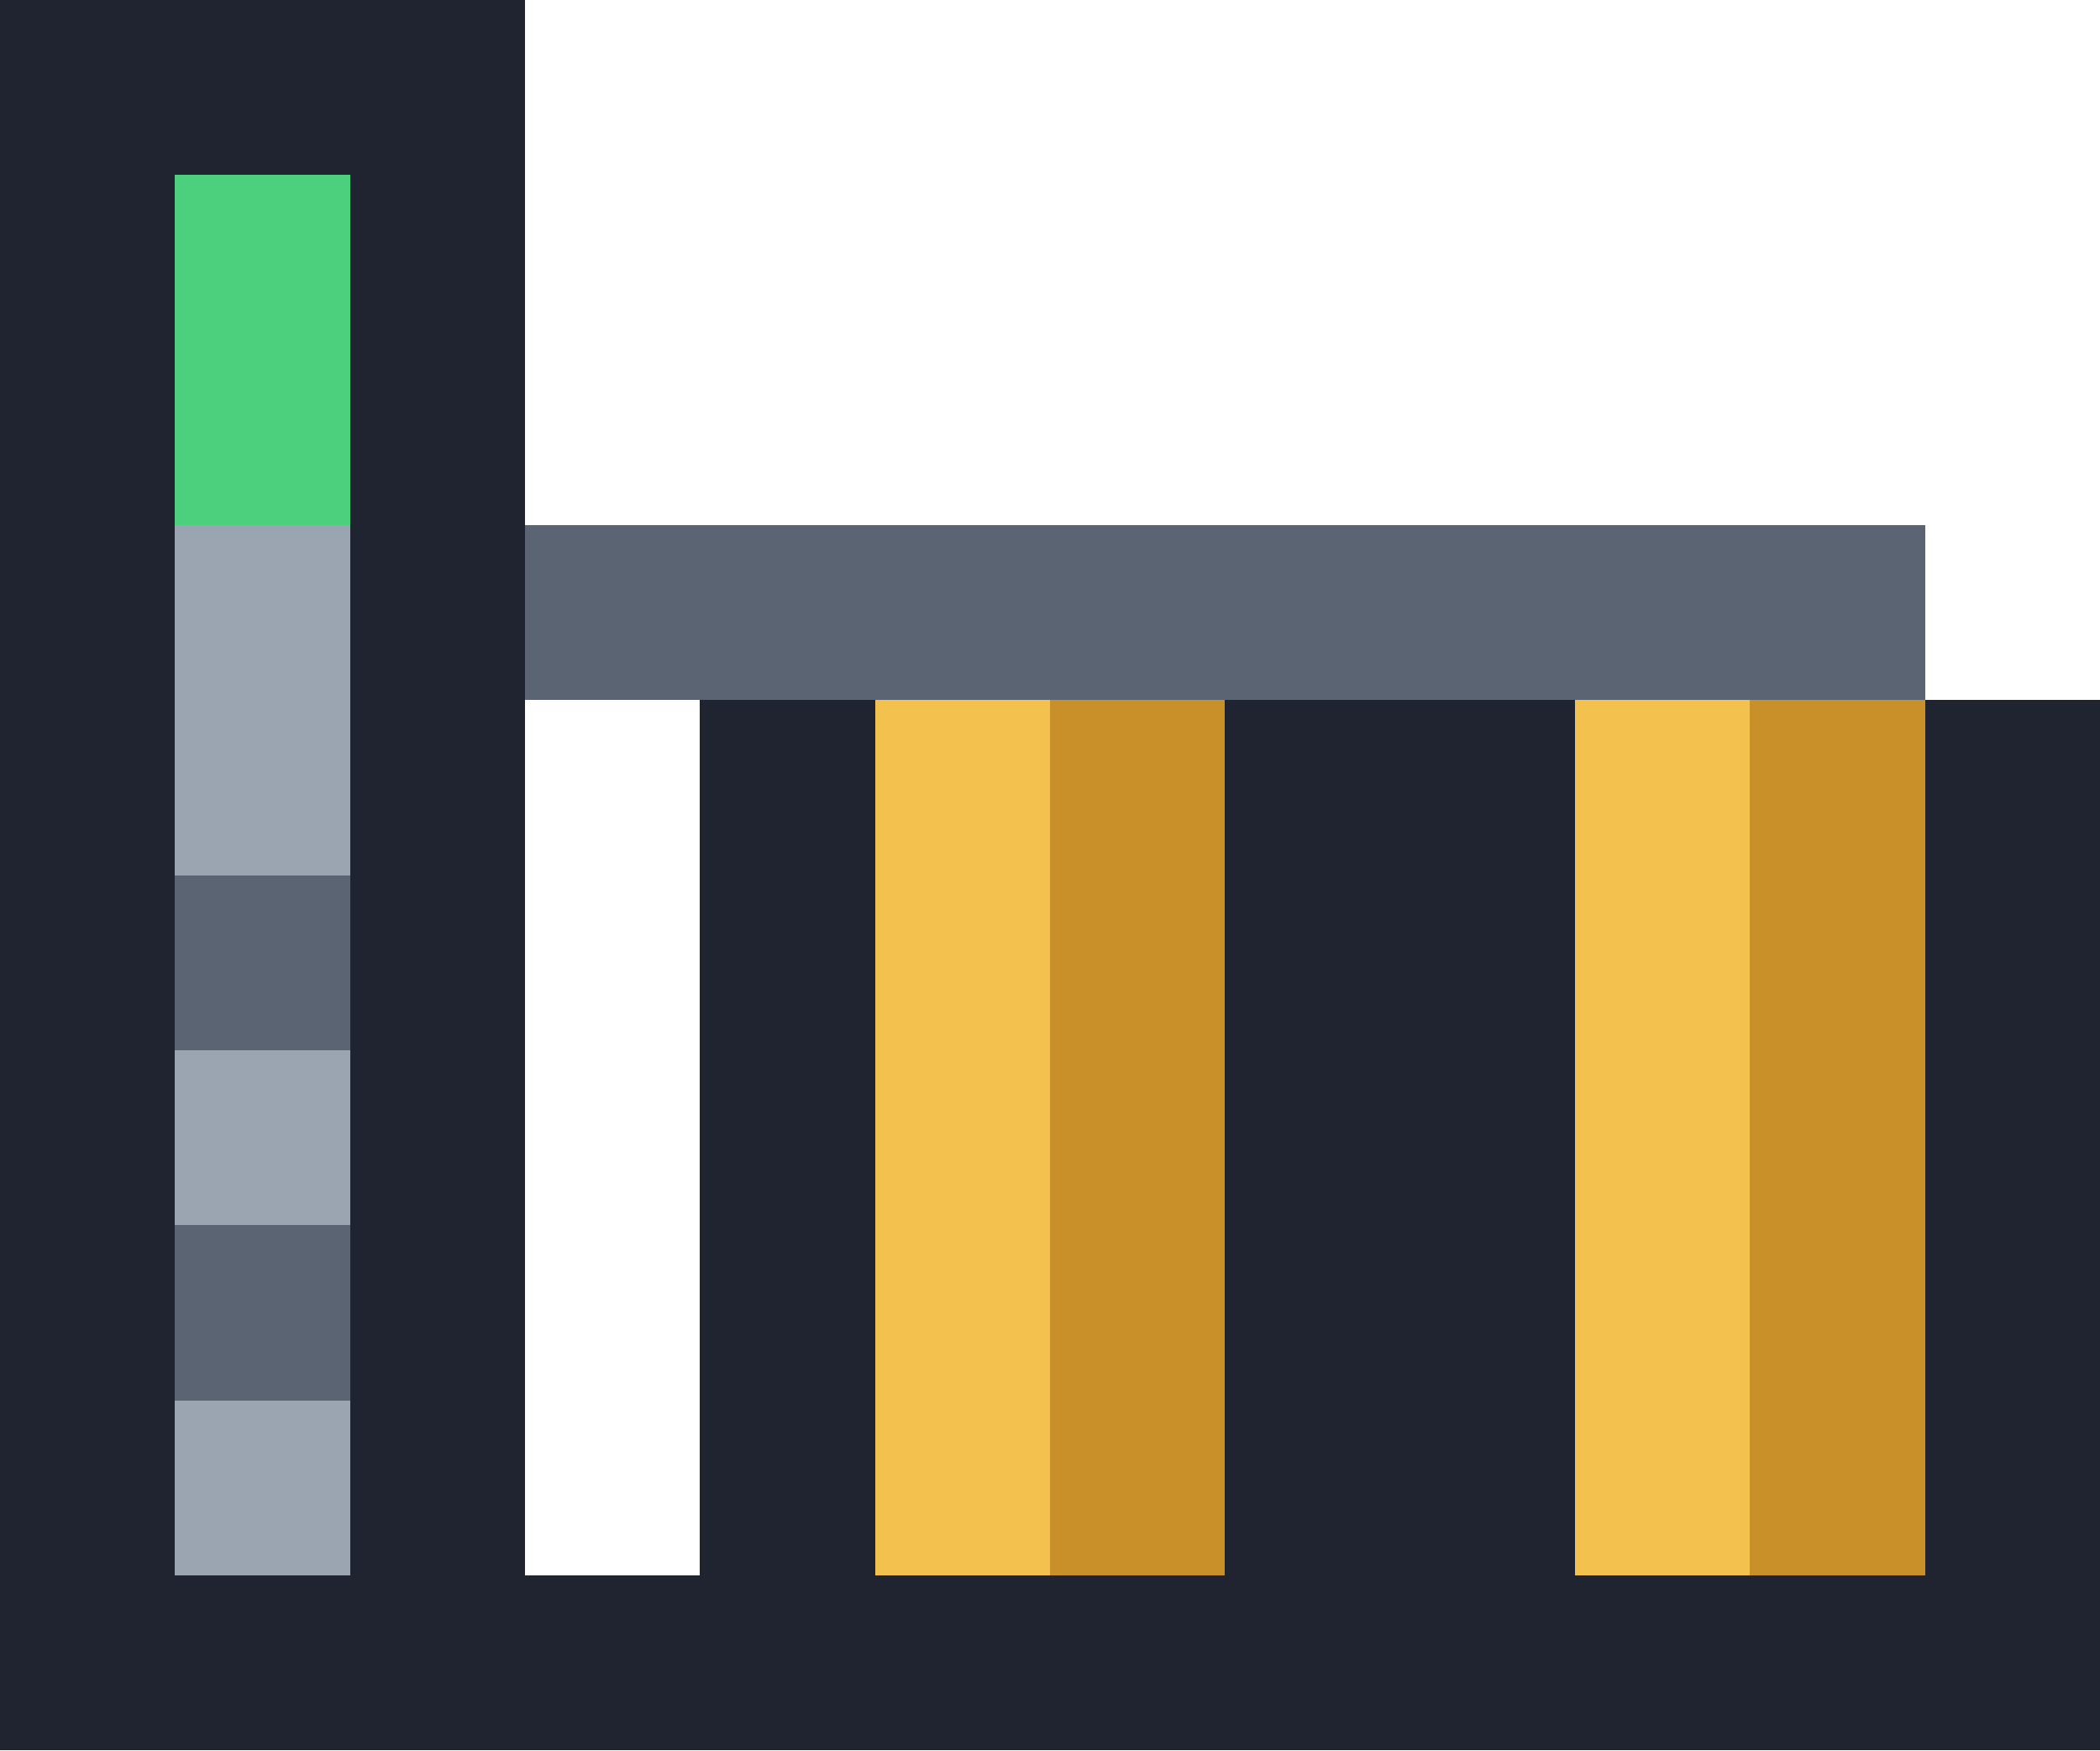
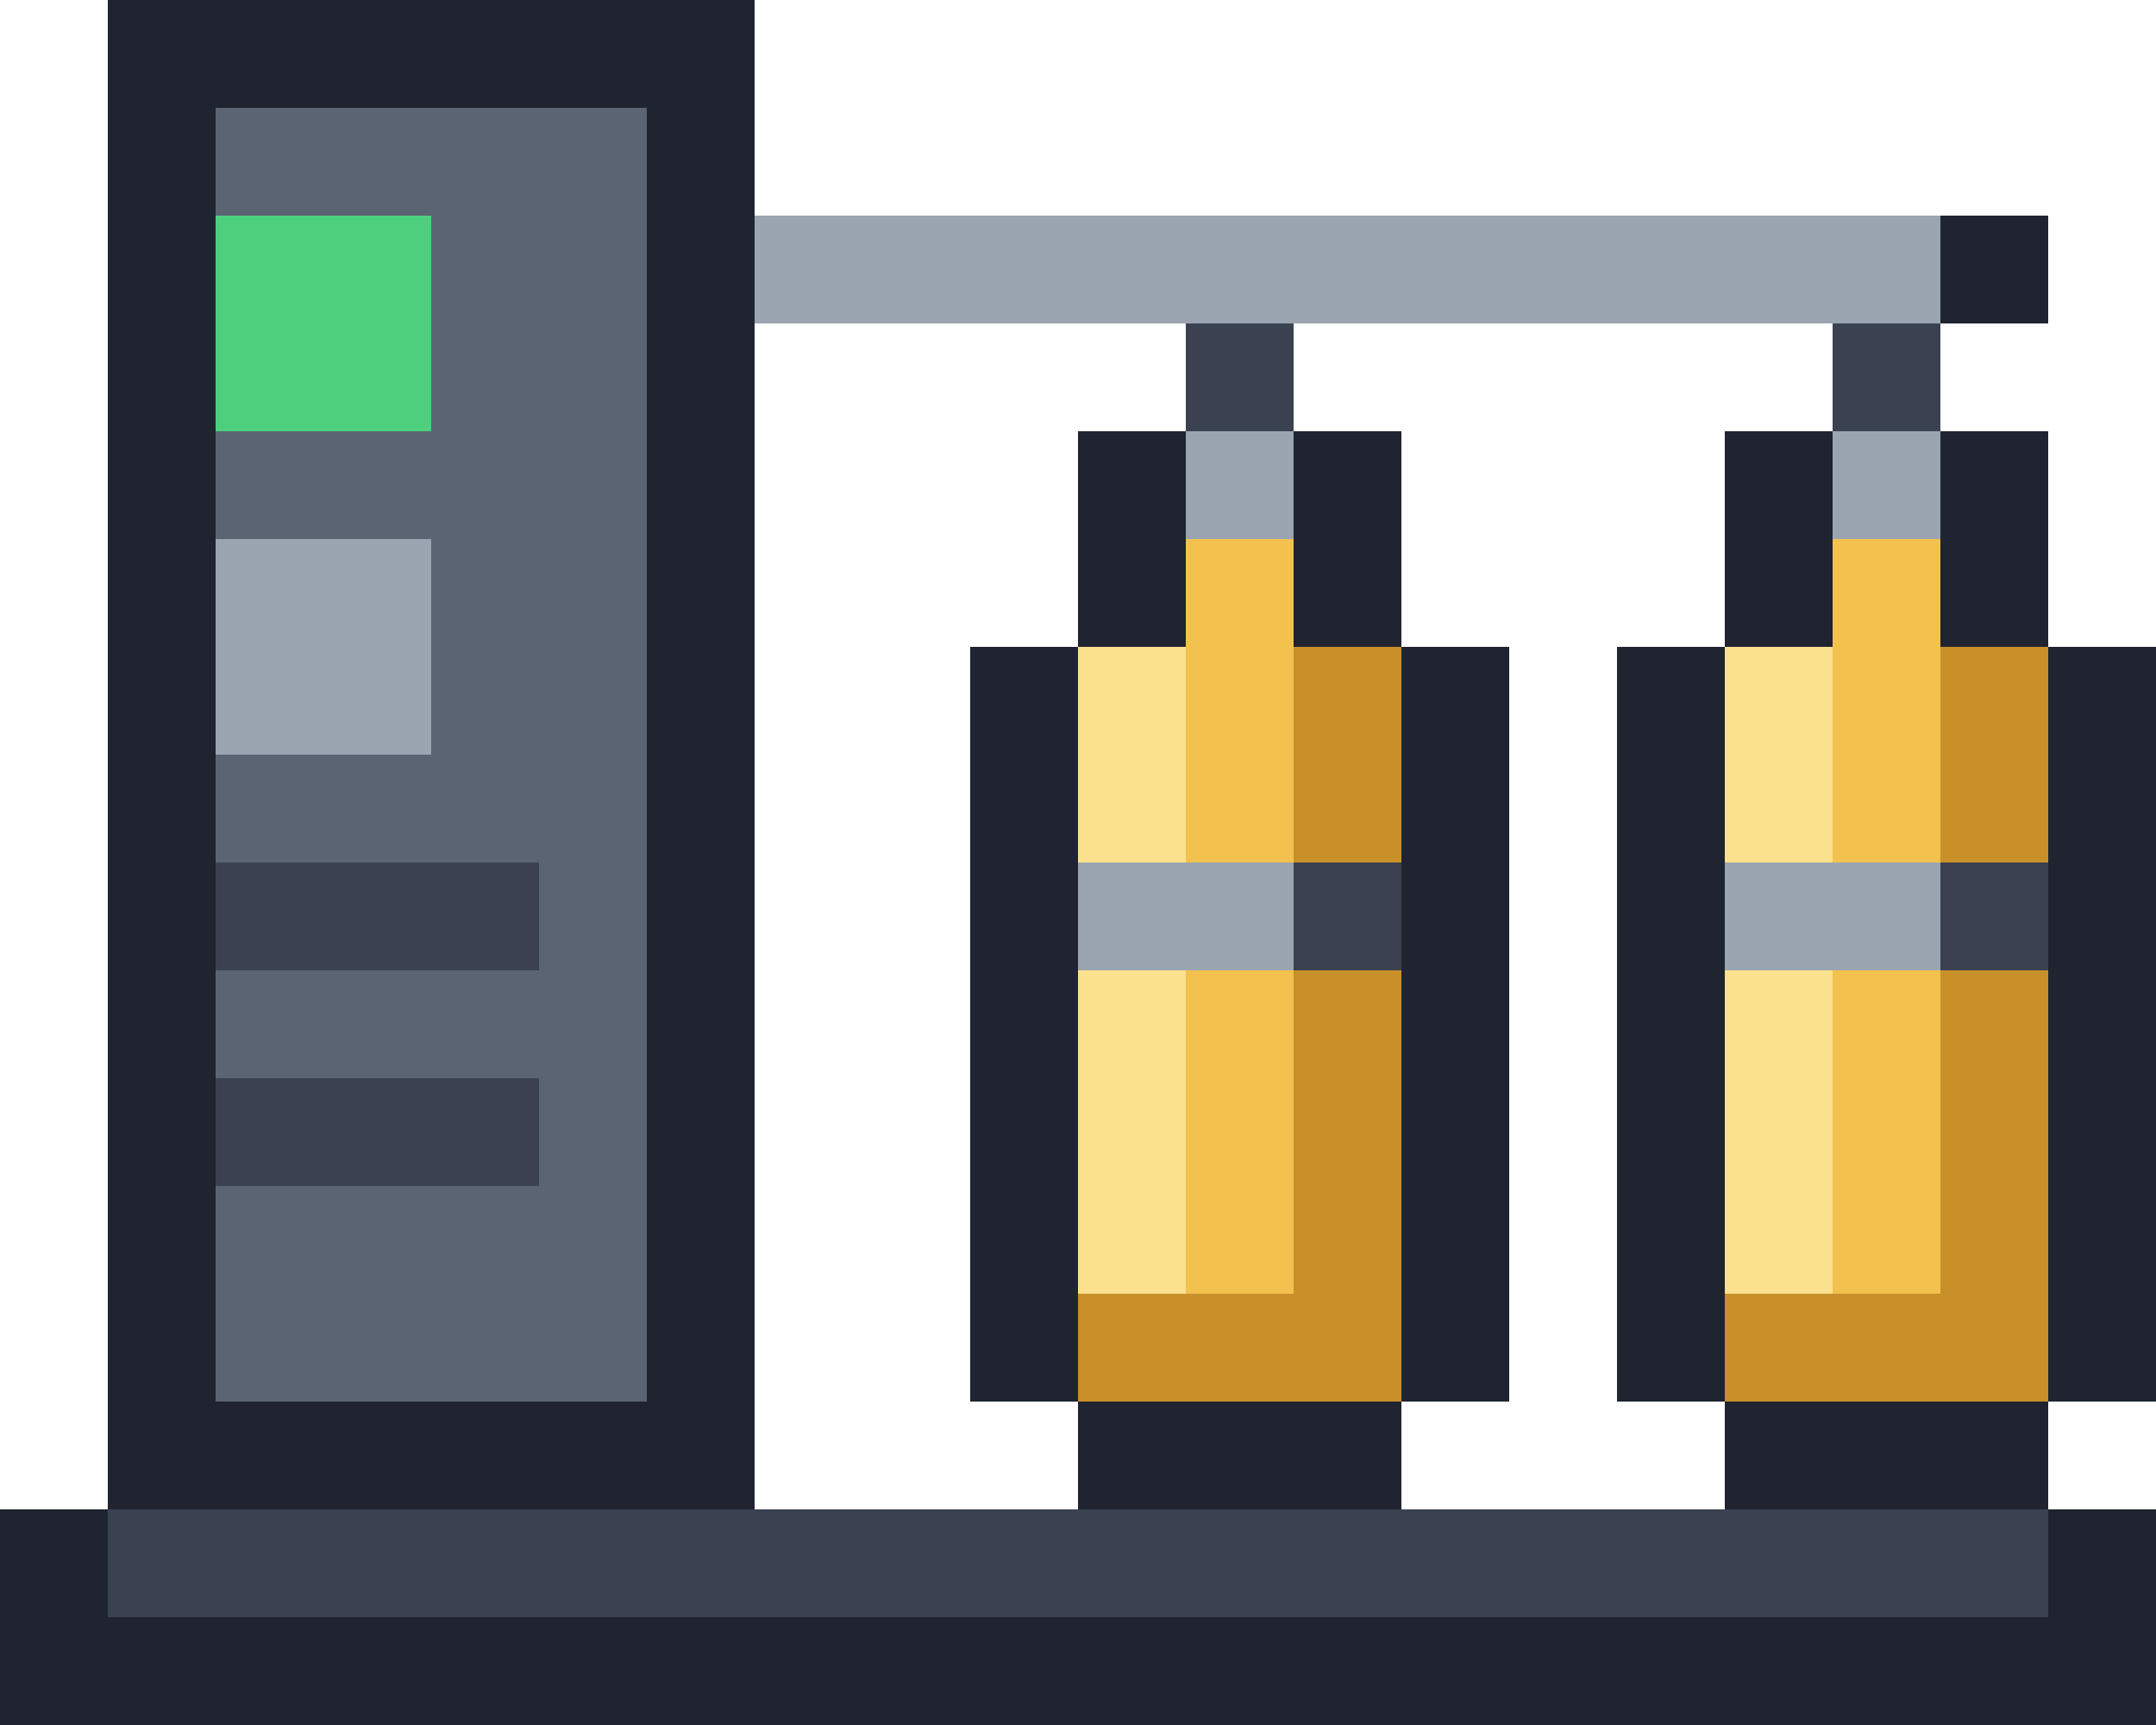
- <svg xmlns="http://www.w3.org/2000/svg" viewBox="0 0 12 10" shape-rendering="crispEdges">
-   <rect x="0" y="0" width="3" height="1" fill="#1f2430" />
-   <rect x="0" y="1" width="1" height="1" fill="#1f2430" />
-   <rect x="1" y="1" width="1" height="1" fill="#4cd07d" />
-   <rect x="2" y="1" width="1" height="1" fill="#1f2430" />
-   <rect x="0" y="2" width="1" height="1" fill="#1f2430" />
-   <rect x="1" y="2" width="1" height="1" fill="#4cd07d" />
-   <rect x="2" y="2" width="1" height="1" fill="#1f2430" />
-   <rect x="0" y="3" width="1" height="1" fill="#1f2430" />
-   <rect x="1" y="3" width="1" height="1" fill="#9aa5b1" />
-   <rect x="2" y="3" width="1" height="1" fill="#1f2430" />
-   <rect x="3" y="3" width="8" height="1" fill="#5b6472" />
-   <rect x="0" y="4" width="1" height="1" fill="#1f2430" />
-   <rect x="1" y="4" width="1" height="1" fill="#9aa5b1" />
-   <rect x="2" y="4" width="1" height="1" fill="#1f2430" />
-   <rect x="4" y="4" width="1" height="1" fill="#1f2430" />
-   <rect x="5" y="4" width="1" height="1" fill="#f2c14e" />
-   <rect x="6" y="4" width="1" height="1" fill="#c9902a" />
-   <rect x="7" y="4" width="2" height="1" fill="#1f2430" />
-   <rect x="9" y="4" width="1" height="1" fill="#f2c14e" />
-   <rect x="10" y="4" width="1" height="1" fill="#c9902a" />
-   <rect x="11" y="4" width="1" height="1" fill="#1f2430" />
-   <rect x="0" y="5" width="1" height="1" fill="#1f2430" />
-   <rect x="1" y="5" width="1" height="1" fill="#5b6472" />
-   <rect x="2" y="5" width="1" height="1" fill="#1f2430" />
-   <rect x="4" y="5" width="1" height="1" fill="#1f2430" />
-   <rect x="5" y="5" width="1" height="1" fill="#f2c14e" />
-   <rect x="6" y="5" width="1" height="1" fill="#c9902a" />
-   <rect x="7" y="5" width="2" height="1" fill="#1f2430" />
-   <rect x="9" y="5" width="1" height="1" fill="#f2c14e" />
-   <rect x="10" y="5" width="1" height="1" fill="#c9902a" />
-   <rect x="11" y="5" width="1" height="1" fill="#1f2430" />
-   <rect x="0" y="6" width="1" height="1" fill="#1f2430" />
-   <rect x="1" y="6" width="1" height="1" fill="#9aa5b1" />
-   <rect x="2" y="6" width="1" height="1" fill="#1f2430" />
-   <rect x="4" y="6" width="1" height="1" fill="#1f2430" />
-   <rect x="5" y="6" width="1" height="1" fill="#f2c14e" />
-   <rect x="6" y="6" width="1" height="1" fill="#c9902a" />
-   <rect x="7" y="6" width="2" height="1" fill="#1f2430" />
-   <rect x="9" y="6" width="1" height="1" fill="#f2c14e" />
-   <rect x="10" y="6" width="1" height="1" fill="#c9902a" />
-   <rect x="11" y="6" width="1" height="1" fill="#1f2430" />
-   <rect x="0" y="7" width="1" height="1" fill="#1f2430" />
-   <rect x="1" y="7" width="1" height="1" fill="#5b6472" />
-   <rect x="2" y="7" width="1" height="1" fill="#1f2430" />
-   <rect x="4" y="7" width="1" height="1" fill="#1f2430" />
-   <rect x="5" y="7" width="1" height="1" fill="#f2c14e" />
-   <rect x="6" y="7" width="1" height="1" fill="#c9902a" />
-   <rect x="7" y="7" width="2" height="1" fill="#1f2430" />
-   <rect x="9" y="7" width="1" height="1" fill="#f2c14e" />
-   <rect x="10" y="7" width="1" height="1" fill="#c9902a" />
-   <rect x="11" y="7" width="1" height="1" fill="#1f2430" />
-   <rect x="0" y="8" width="1" height="1" fill="#1f2430" />
-   <rect x="1" y="8" width="1" height="1" fill="#9aa5b1" />
-   <rect x="2" y="8" width="1" height="1" fill="#1f2430" />
-   <rect x="4" y="8" width="1" height="1" fill="#1f2430" />
-   <rect x="5" y="8" width="1" height="1" fill="#f2c14e" />
-   <rect x="6" y="8" width="1" height="1" fill="#c9902a" />
-   <rect x="7" y="8" width="2" height="1" fill="#1f2430" />
-   <rect x="9" y="8" width="1" height="1" fill="#f2c14e" />
-   <rect x="10" y="8" width="1" height="1" fill="#c9902a" />
-   <rect x="11" y="8" width="1" height="1" fill="#1f2430" />
-   <rect x="0" y="9" width="12" height="1" fill="#1f2430" />
+ <svg xmlns="http://www.w3.org/2000/svg" viewBox="0 0 20 16" shape-rendering="crispEdges">
+   <rect x="1" y="0" width="6" height="1" fill="#1f2430" />
+   <rect x="1" y="1" width="1" height="1" fill="#1f2430" />
+   <rect x="2" y="1" width="4" height="1" fill="#5b6472" />
+   <rect x="6" y="1" width="1" height="1" fill="#1f2430" />
+   <rect x="1" y="2" width="1" height="1" fill="#1f2430" />
+   <rect x="2" y="2" width="2" height="1" fill="#4cd07d" />
+   <rect x="4" y="2" width="2" height="1" fill="#5b6472" />
+   <rect x="6" y="2" width="1" height="1" fill="#1f2430" />
+   <rect x="7" y="2" width="11" height="1" fill="#9aa5b1" />
+   <rect x="18" y="2" width="1" height="1" fill="#1f2430" />
+   <rect x="1" y="3" width="1" height="1" fill="#1f2430" />
+   <rect x="2" y="3" width="2" height="1" fill="#4cd07d" />
+   <rect x="4" y="3" width="2" height="1" fill="#5b6472" />
+   <rect x="6" y="3" width="1" height="1" fill="#1f2430" />
+   <rect x="11" y="3" width="1" height="1" fill="#3a4150" />
+   <rect x="17" y="3" width="1" height="1" fill="#3a4150" />
+   <rect x="1" y="4" width="1" height="1" fill="#1f2430" />
+   <rect x="2" y="4" width="4" height="1" fill="#5b6472" />
+   <rect x="6" y="4" width="1" height="1" fill="#1f2430" />
+   <rect x="10" y="4" width="1" height="1" fill="#1f2430" />
+   <rect x="11" y="4" width="1" height="1" fill="#9aa5b1" />
+   <rect x="12" y="4" width="1" height="1" fill="#1f2430" />
+   <rect x="16" y="4" width="1" height="1" fill="#1f2430" />
+   <rect x="17" y="4" width="1" height="1" fill="#9aa5b1" />
+   <rect x="18" y="4" width="1" height="1" fill="#1f2430" />
+   <rect x="1" y="5" width="1" height="1" fill="#1f2430" />
+   <rect x="2" y="5" width="2" height="1" fill="#9aa5b1" />
+   <rect x="4" y="5" width="2" height="1" fill="#5b6472" />
+   <rect x="6" y="5" width="1" height="1" fill="#1f2430" />
+   <rect x="10" y="5" width="1" height="1" fill="#1f2430" />
+   <rect x="11" y="5" width="1" height="1" fill="#f2c14e" />
+   <rect x="12" y="5" width="1" height="1" fill="#1f2430" />
+   <rect x="16" y="5" width="1" height="1" fill="#1f2430" />
+   <rect x="17" y="5" width="1" height="1" fill="#f2c14e" />
+   <rect x="18" y="5" width="1" height="1" fill="#1f2430" />
+   <rect x="1" y="6" width="1" height="1" fill="#1f2430" />
+   <rect x="2" y="6" width="2" height="1" fill="#9aa5b1" />
+   <rect x="4" y="6" width="2" height="1" fill="#5b6472" />
+   <rect x="6" y="6" width="1" height="1" fill="#1f2430" />
+   <rect x="9" y="6" width="1" height="1" fill="#1f2430" />
+   <rect x="10" y="6" width="1" height="1" fill="#fbe08e" />
+   <rect x="11" y="6" width="1" height="1" fill="#f2c14e" />
+   <rect x="12" y="6" width="1" height="1" fill="#c9902a" />
+   <rect x="13" y="6" width="1" height="1" fill="#1f2430" />
+   <rect x="15" y="6" width="1" height="1" fill="#1f2430" />
+   <rect x="16" y="6" width="1" height="1" fill="#fbe08e" />
+   <rect x="17" y="6" width="1" height="1" fill="#f2c14e" />
+   <rect x="18" y="6" width="1" height="1" fill="#c9902a" />
+   <rect x="19" y="6" width="1" height="1" fill="#1f2430" />
+   <rect x="1" y="7" width="1" height="1" fill="#1f2430" />
+   <rect x="2" y="7" width="4" height="1" fill="#5b6472" />
+   <rect x="6" y="7" width="1" height="1" fill="#1f2430" />
+   <rect x="9" y="7" width="1" height="1" fill="#1f2430" />
+   <rect x="10" y="7" width="1" height="1" fill="#fbe08e" />
+   <rect x="11" y="7" width="1" height="1" fill="#f2c14e" />
+   <rect x="12" y="7" width="1" height="1" fill="#c9902a" />
+   <rect x="13" y="7" width="1" height="1" fill="#1f2430" />
+   <rect x="15" y="7" width="1" height="1" fill="#1f2430" />
+   <rect x="16" y="7" width="1" height="1" fill="#fbe08e" />
+   <rect x="17" y="7" width="1" height="1" fill="#f2c14e" />
+   <rect x="18" y="7" width="1" height="1" fill="#c9902a" />
+   <rect x="19" y="7" width="1" height="1" fill="#1f2430" />
+   <rect x="1" y="8" width="1" height="1" fill="#1f2430" />
+   <rect x="2" y="8" width="3" height="1" fill="#3a4150" />
+   <rect x="5" y="8" width="1" height="1" fill="#5b6472" />
+   <rect x="6" y="8" width="1" height="1" fill="#1f2430" />
+   <rect x="9" y="8" width="1" height="1" fill="#1f2430" />
+   <rect x="10" y="8" width="2" height="1" fill="#9aa5b1" />
+   <rect x="12" y="8" width="1" height="1" fill="#3a4150" />
+   <rect x="13" y="8" width="1" height="1" fill="#1f2430" />
+   <rect x="15" y="8" width="1" height="1" fill="#1f2430" />
+   <rect x="16" y="8" width="2" height="1" fill="#9aa5b1" />
+   <rect x="18" y="8" width="1" height="1" fill="#3a4150" />
+   <rect x="19" y="8" width="1" height="1" fill="#1f2430" />
+   <rect x="1" y="9" width="1" height="1" fill="#1f2430" />
+   <rect x="2" y="9" width="4" height="1" fill="#5b6472" />
+   <rect x="6" y="9" width="1" height="1" fill="#1f2430" />
+   <rect x="9" y="9" width="1" height="1" fill="#1f2430" />
+   <rect x="10" y="9" width="1" height="1" fill="#fbe08e" />
+   <rect x="11" y="9" width="1" height="1" fill="#f2c14e" />
+   <rect x="12" y="9" width="1" height="1" fill="#c9902a" />
+   <rect x="13" y="9" width="1" height="1" fill="#1f2430" />
+   <rect x="15" y="9" width="1" height="1" fill="#1f2430" />
+   <rect x="16" y="9" width="1" height="1" fill="#fbe08e" />
+   <rect x="17" y="9" width="1" height="1" fill="#f2c14e" />
+   <rect x="18" y="9" width="1" height="1" fill="#c9902a" />
+   <rect x="19" y="9" width="1" height="1" fill="#1f2430" />
+   <rect x="1" y="10" width="1" height="1" fill="#1f2430" />
+   <rect x="2" y="10" width="3" height="1" fill="#3a4150" />
+   <rect x="5" y="10" width="1" height="1" fill="#5b6472" />
+   <rect x="6" y="10" width="1" height="1" fill="#1f2430" />
+   <rect x="9" y="10" width="1" height="1" fill="#1f2430" />
+   <rect x="10" y="10" width="1" height="1" fill="#fbe08e" />
+   <rect x="11" y="10" width="1" height="1" fill="#f2c14e" />
+   <rect x="12" y="10" width="1" height="1" fill="#c9902a" />
+   <rect x="13" y="10" width="1" height="1" fill="#1f2430" />
+   <rect x="15" y="10" width="1" height="1" fill="#1f2430" />
+   <rect x="16" y="10" width="1" height="1" fill="#fbe08e" />
+   <rect x="17" y="10" width="1" height="1" fill="#f2c14e" />
+   <rect x="18" y="10" width="1" height="1" fill="#c9902a" />
+   <rect x="19" y="10" width="1" height="1" fill="#1f2430" />
+   <rect x="1" y="11" width="1" height="1" fill="#1f2430" />
+   <rect x="2" y="11" width="4" height="1" fill="#5b6472" />
+   <rect x="6" y="11" width="1" height="1" fill="#1f2430" />
+   <rect x="9" y="11" width="1" height="1" fill="#1f2430" />
+   <rect x="10" y="11" width="1" height="1" fill="#fbe08e" />
+   <rect x="11" y="11" width="1" height="1" fill="#f2c14e" />
+   <rect x="12" y="11" width="1" height="1" fill="#c9902a" />
+   <rect x="13" y="11" width="1" height="1" fill="#1f2430" />
+   <rect x="15" y="11" width="1" height="1" fill="#1f2430" />
+   <rect x="16" y="11" width="1" height="1" fill="#fbe08e" />
+   <rect x="17" y="11" width="1" height="1" fill="#f2c14e" />
+   <rect x="18" y="11" width="1" height="1" fill="#c9902a" />
+   <rect x="19" y="11" width="1" height="1" fill="#1f2430" />
+   <rect x="1" y="12" width="1" height="1" fill="#1f2430" />
+   <rect x="2" y="12" width="4" height="1" fill="#5b6472" />
+   <rect x="6" y="12" width="1" height="1" fill="#1f2430" />
+   <rect x="9" y="12" width="1" height="1" fill="#1f2430" />
+   <rect x="10" y="12" width="3" height="1" fill="#c9902a" />
+   <rect x="13" y="12" width="1" height="1" fill="#1f2430" />
+   <rect x="15" y="12" width="1" height="1" fill="#1f2430" />
+   <rect x="16" y="12" width="3" height="1" fill="#c9902a" />
+   <rect x="19" y="12" width="1" height="1" fill="#1f2430" />
+   <rect x="1" y="13" width="6" height="1" fill="#1f2430" />
+   <rect x="10" y="13" width="3" height="1" fill="#1f2430" />
+   <rect x="16" y="13" width="3" height="1" fill="#1f2430" />
+   <rect x="0" y="14" width="1" height="1" fill="#1f2430" />
+   <rect x="1" y="14" width="18" height="1" fill="#3a4150" />
+   <rect x="19" y="14" width="1" height="1" fill="#1f2430" />
+   <rect x="0" y="15" width="20" height="1" fill="#1f2430" />
</svg>
